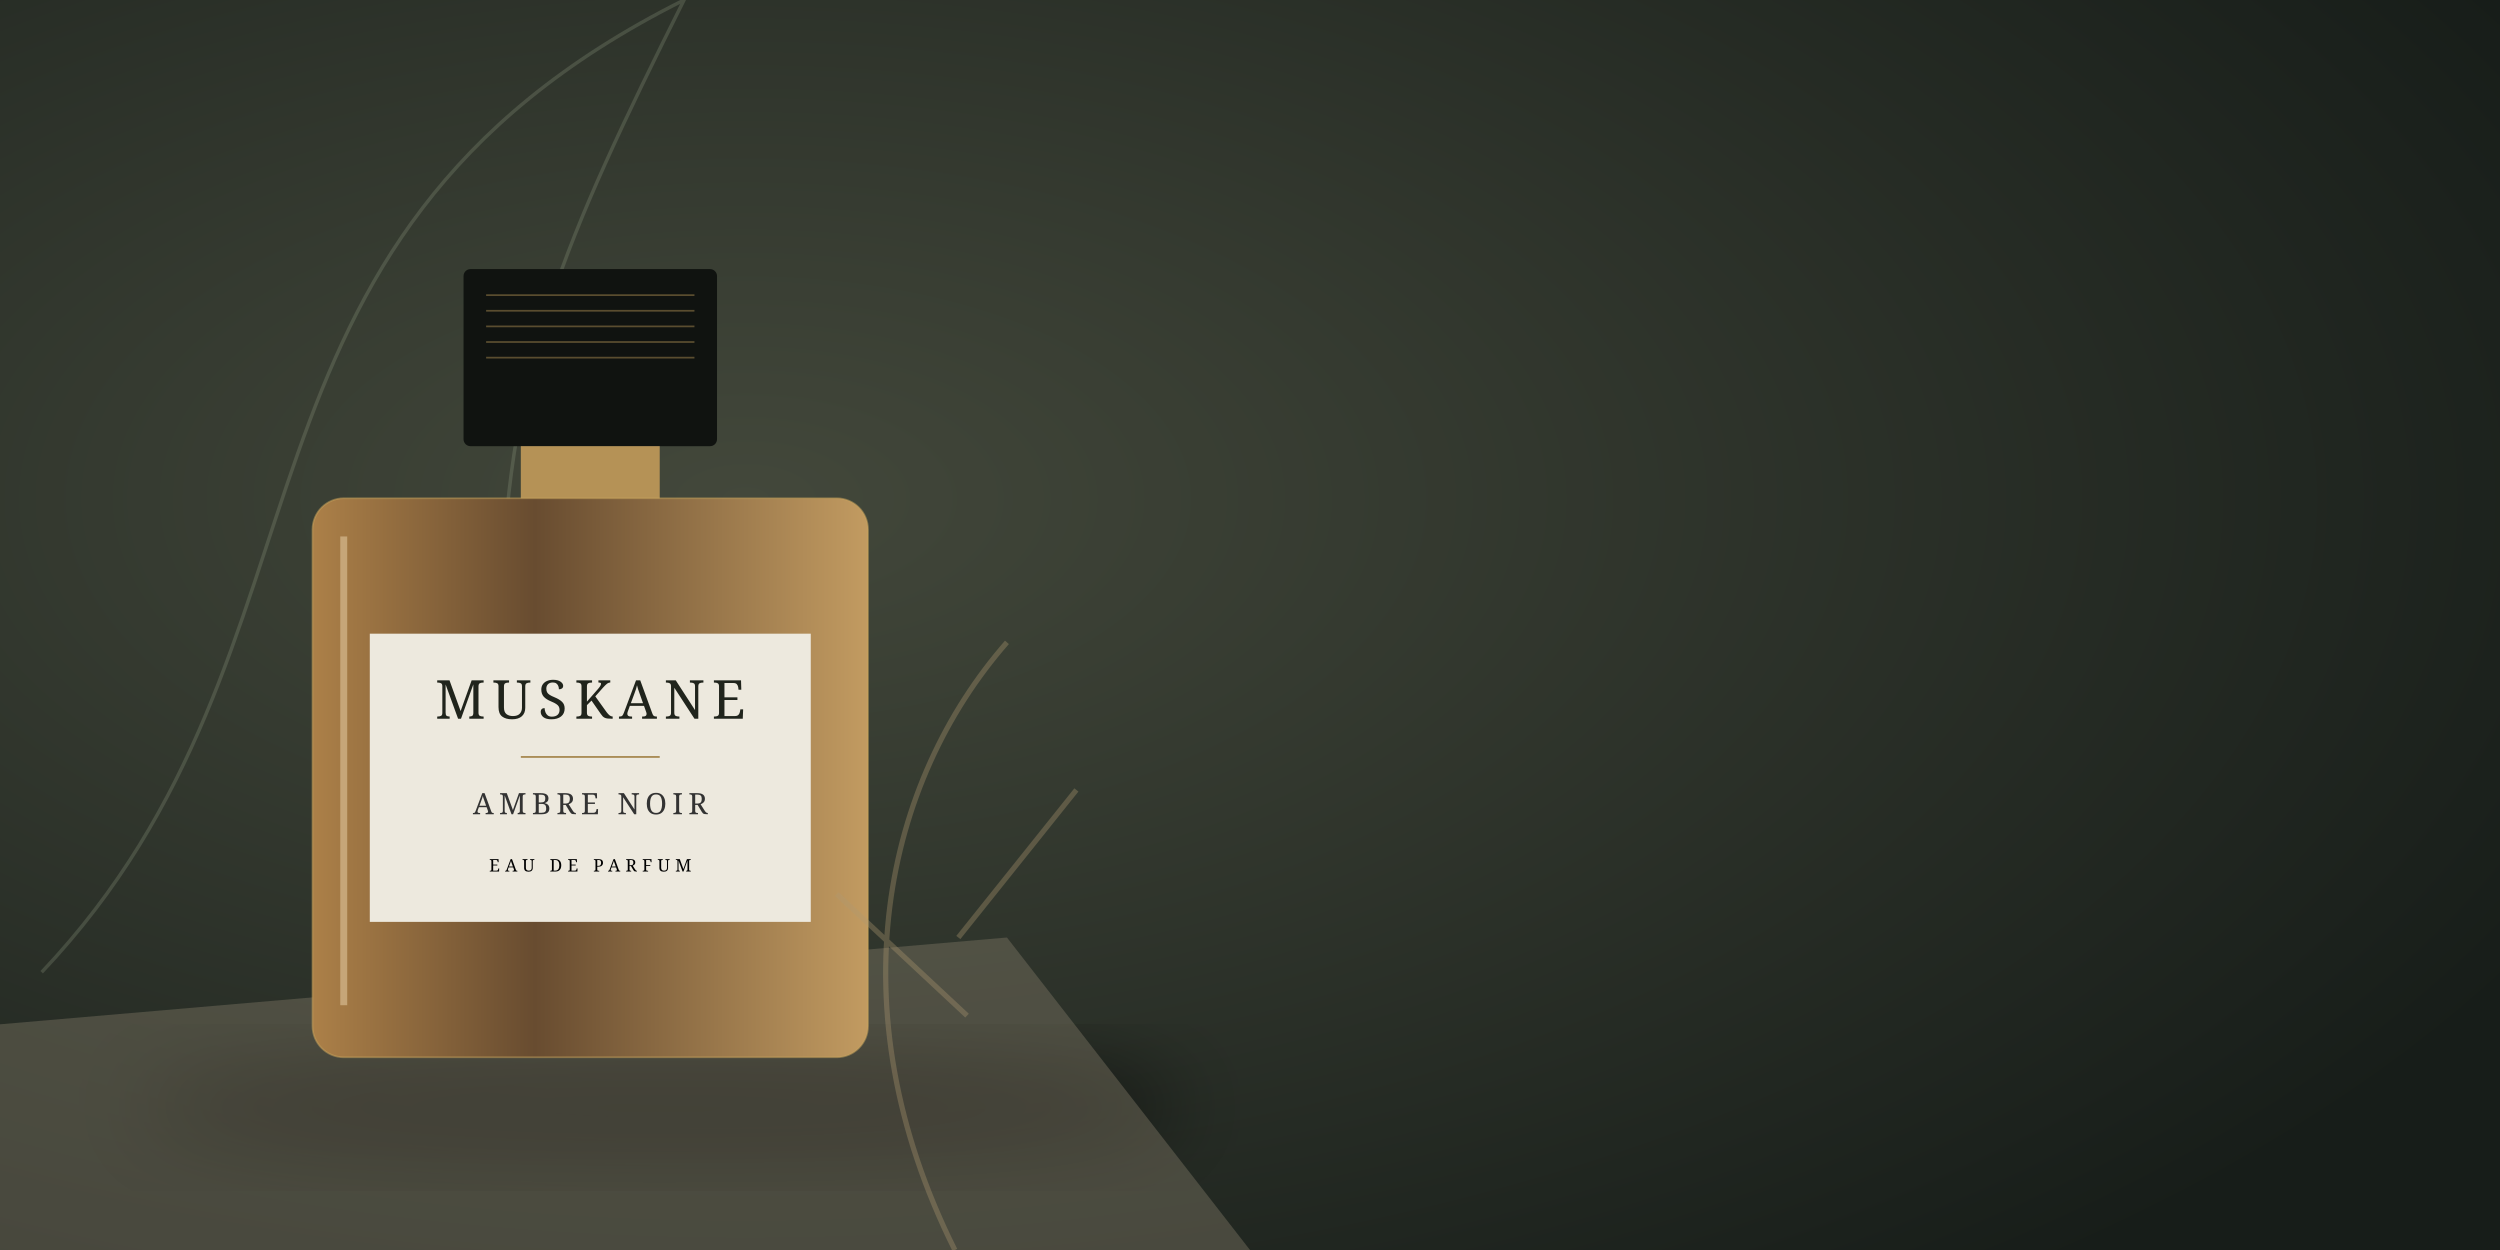
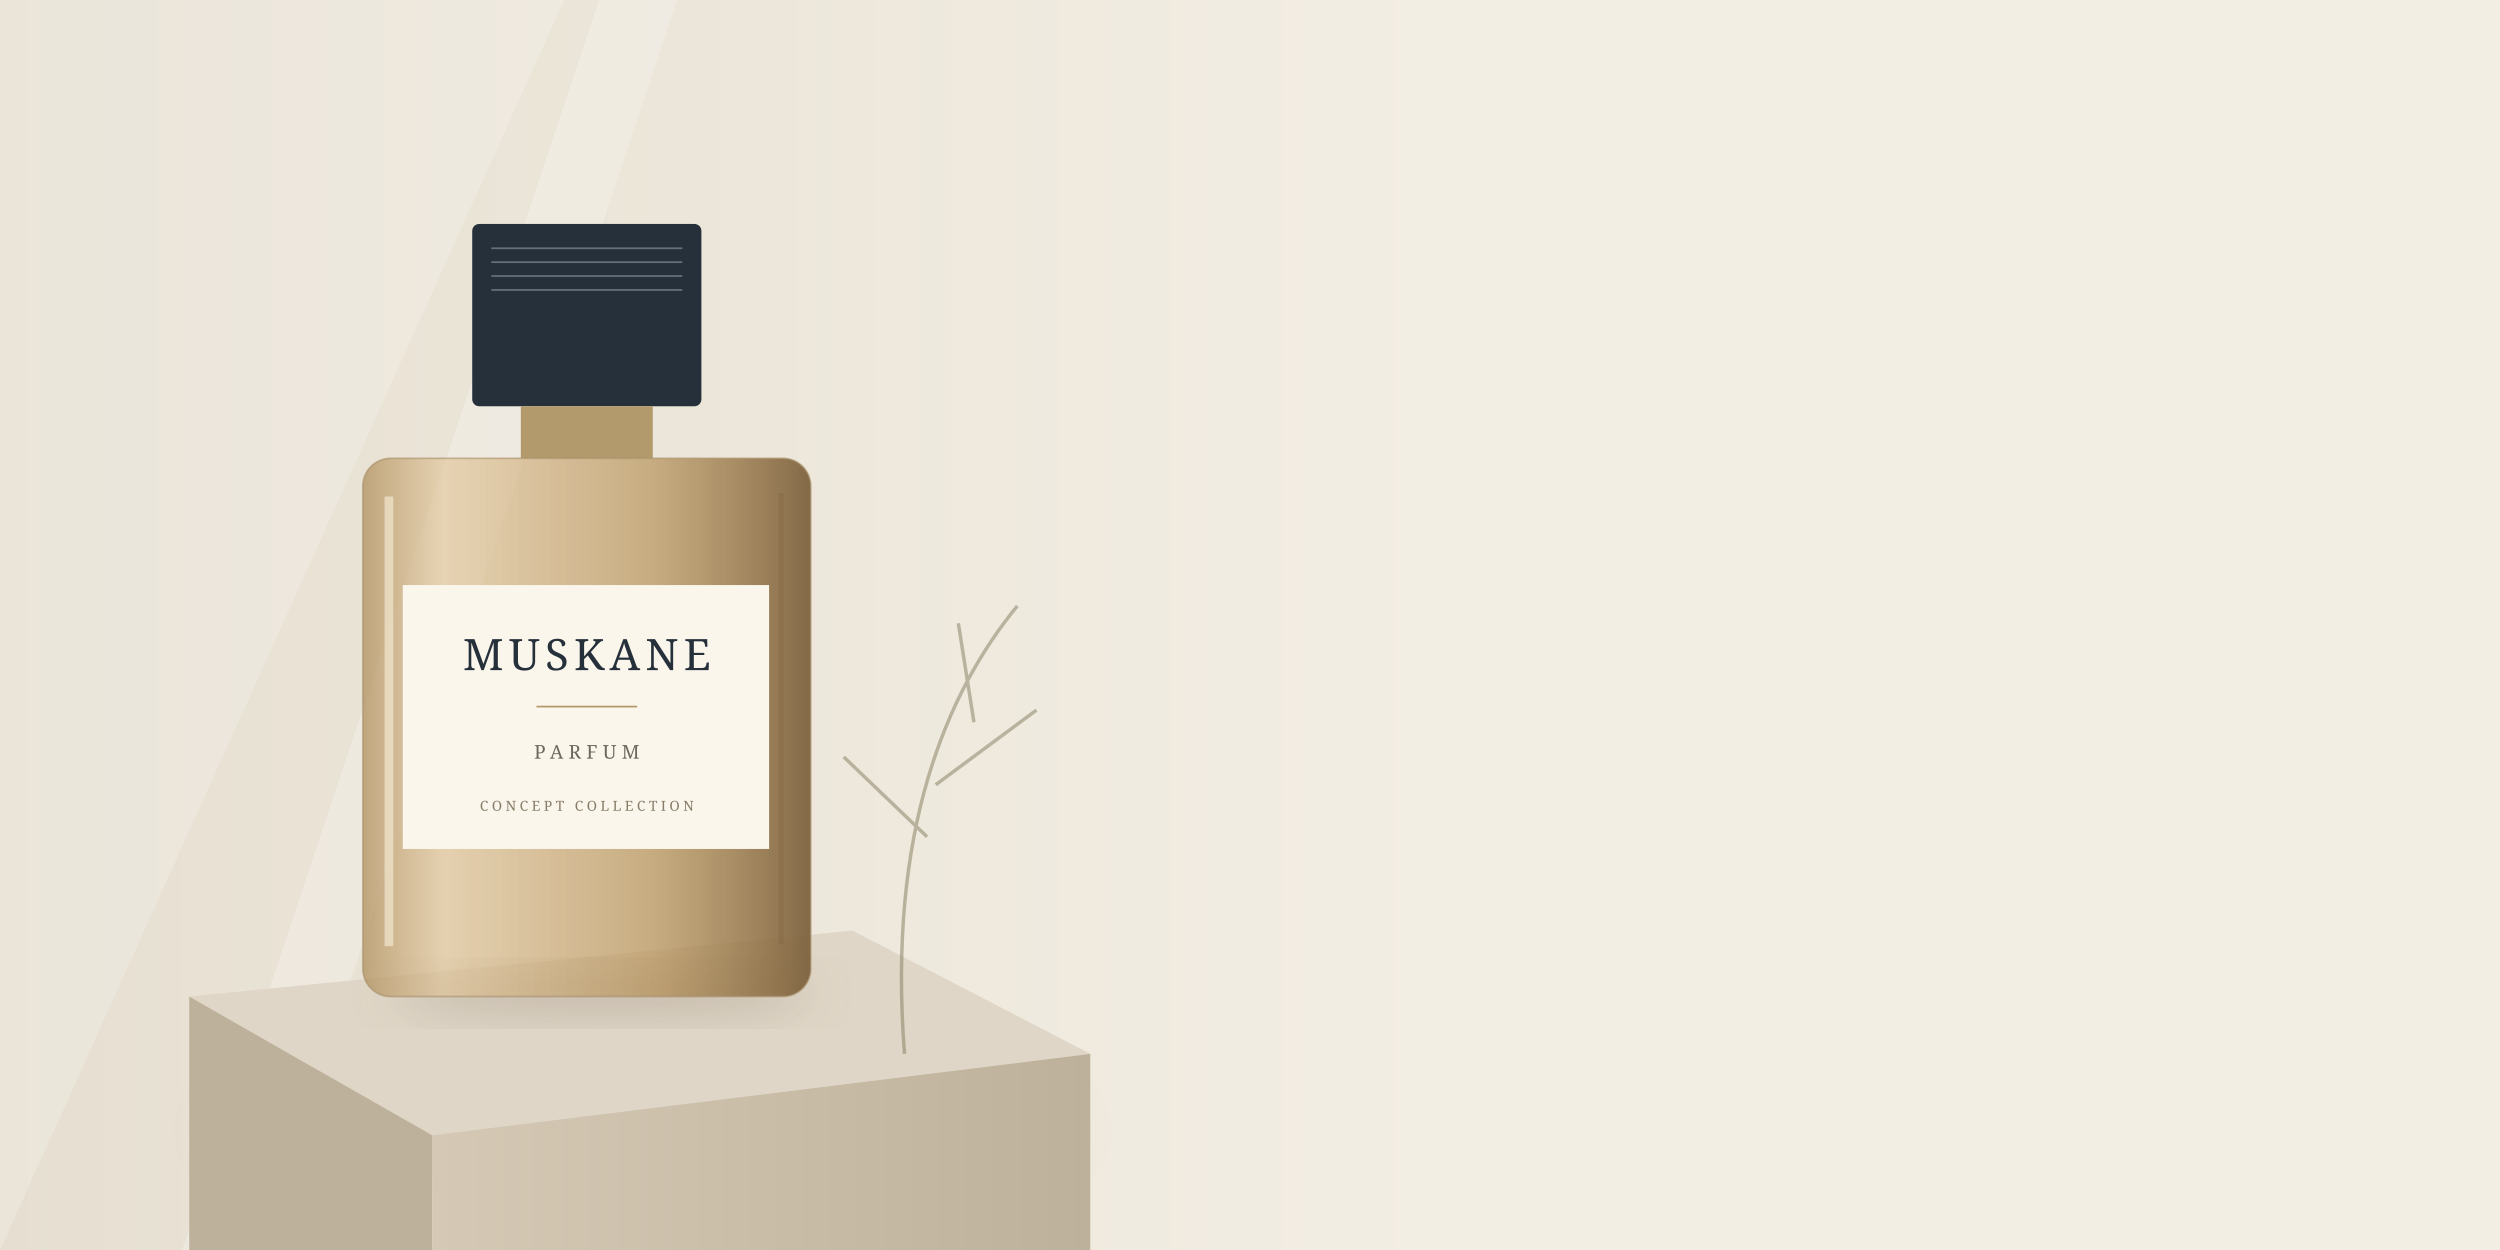
<svg xmlns="http://www.w3.org/2000/svg" viewBox="0 0 1440 720">
  <defs>
-     <radialGradient id="bg" cx="30%" cy="40%" r="80%">
-       <stop stop-color="#43483b" />
-       <stop offset="1" stop-color="#171d19" />
-     </radialGradient>
-     <linearGradient id="b">
-       <stop stop-color="#ac8048" />
-       <stop offset=".4" stop-color="#684c30" />
-       <stop offset="1" stop-color="#c29b61" />
+     <linearGradient id="bg" x1="0" x2="1">
+       <stop stop-color="#e6dfd1" />
+       <stop offset=".58" stop-color="#f3eee4" />
+       <stop offset="1" stop-color="#f3eee4" />
    </linearGradient>
-     <filter id="blur">
-       <feGaussianBlur stdDeviation="24" />
+     <linearGradient id="glass">
+       <stop stop-color="#ac8954" stop-opacity=".7" />
+       <stop offset=".18" stop-color="#e0c395" stop-opacity=".6" />
+       <stop offset=".65" stop-color="#b38c50" stop-opacity=".65" />
+       <stop offset="1" stop-color="#775b36" stop-opacity=".9" />
+     </linearGradient>
+     <linearGradient id="stone">
+       <stop stop-color="#d5c9b5" />
+       <stop offset="1" stop-color="#beb19b" />
+     </linearGradient>
+     <filter id="shadow">
+       <feGaussianBlur stdDeviation="15" />
    </filter>
  </defs>
  <path fill="url(#bg)" d="M0 0h1440v720H0z" />
-   <ellipse cx="380" cy="638" rx="300" ry="40" fill="#000" opacity=".5" filter="url(#blur)" />
-   <path d="M0 590 580 540 720 720H0" fill="#797362" opacity=".45" />
-   <path d="M24 560c180-190 90-420 370-560-70 140-100 210-105 340" fill="none" stroke="#98a289" stroke-width="2" opacity=".25" />
-   <rect x="267" y="155" width="146" height="102" rx="4" fill="#101310" />
-   <path d="M280 170h120m-120 9h120m-120 9h120m-120 9h120m-120 9h120" stroke="#c8a45d" opacity=".4" />
-   <rect x="300" y="257" width="80" height="31" fill="#b59256" />
-   <rect x="180" y="287" width="320" height="322" rx="18" fill="url(#b)" stroke="#c8a45d" stroke-opacity=".5" />
-   <path d="M198 309v270" stroke="#f1ddb9" stroke-width="4" opacity=".45" />
-   <rect x="213" y="365" width="254" height="166" fill="#ede9de" />
-   <text x="340" y="414" text-anchor="middle" font-size="31" font-family="serif" letter-spacing="4" fill="#20241c">MUSKANE</text>
-   <path d="M300 436h80" stroke="#a4864c" />
-   <text x="340" y="469" text-anchor="middle" font-family="serif" font-size="17" letter-spacing="3" fill="#333">AMBRE NOIR</text>
-   <text x="340" y="502" text-anchor="middle" font-family="serif" font-size="10" letter-spacing="3">EAU DE PARFUM</text>
-   <path d="M550 720c-70-140-40-270 30-350m-23 215-75-70m70 25 68-85" fill="none" stroke="#ae9971" opacity=".35" stroke-width="3" />
+   <path d="M-40 0h365L0 720H-180z" fill="#fff" opacity=".18" />
+   <path d="M345 0h45L150 720h-45z" fill="#fff" opacity=".22" />
+   <ellipse cx="370" cy="651" rx="245" ry="28" fill="#5d533f" opacity=".17" filter="url(#shadow)" />
+   <path d="m109 574 382-38 137 71-379 47z" fill="#dfd6c7" />
+   <path d="m109 574 140 80v66H109z" fill="#bdb19b" />
+   <path d="m249 654 379-47v113H249z" fill="url(#stone)" />
+   <ellipse cx="347" cy="572" rx="120" ry="17" fill="#5c4730" opacity=".19" filter="url(#shadow)" />
+   <rect x="272" y="129" width="132" height="105" rx="4" fill="#26303a" />
+   <path d="M283 143h110m-110 8h110m-110 8h110m-110 8h110" stroke="#667078" stroke-width="1" />
+   <path d="M300 234h76v30h-76z" fill="#b39a6c" />
+   <rect x="209" y="264" width="258" height="310" rx="16" fill="url(#glass)" stroke="#a78e67" stroke-opacity=".6" />
+   <path d="M224 286v259" stroke="#f9f0da" stroke-width="5" opacity=".6" />
+   <path d="M450 284v260" stroke="#795d38" stroke-width="3" opacity=".25" />
+   <rect x="232" y="337" width="211" height="152" fill="#faf6ec" />
+   <text x="338" y="386" text-anchor="middle" font-family="Georgia,serif" font-size="25" letter-spacing="3" fill="#26303a">MUSKANE</text>
+   <path d="M309 407h58" stroke="#b39a6c" />
+   <text x="338" y="437" text-anchor="middle" font-family="Georgia,serif" font-size="11" letter-spacing="3" fill="#6d675c">PARFUM</text>
+   <text x="338" y="467" text-anchor="middle" font-family="Georgia,serif" font-size="8" letter-spacing="2" fill="#867b66">CONCEPT COLLECTION</text>
+   <path d="M521 607c-10-128 24-208 65-258m-52 133-48-46m53 16 58-43m-36 7-9-57" fill="none" stroke="#817b5d" stroke-width="2" opacity=".5" />
</svg>
